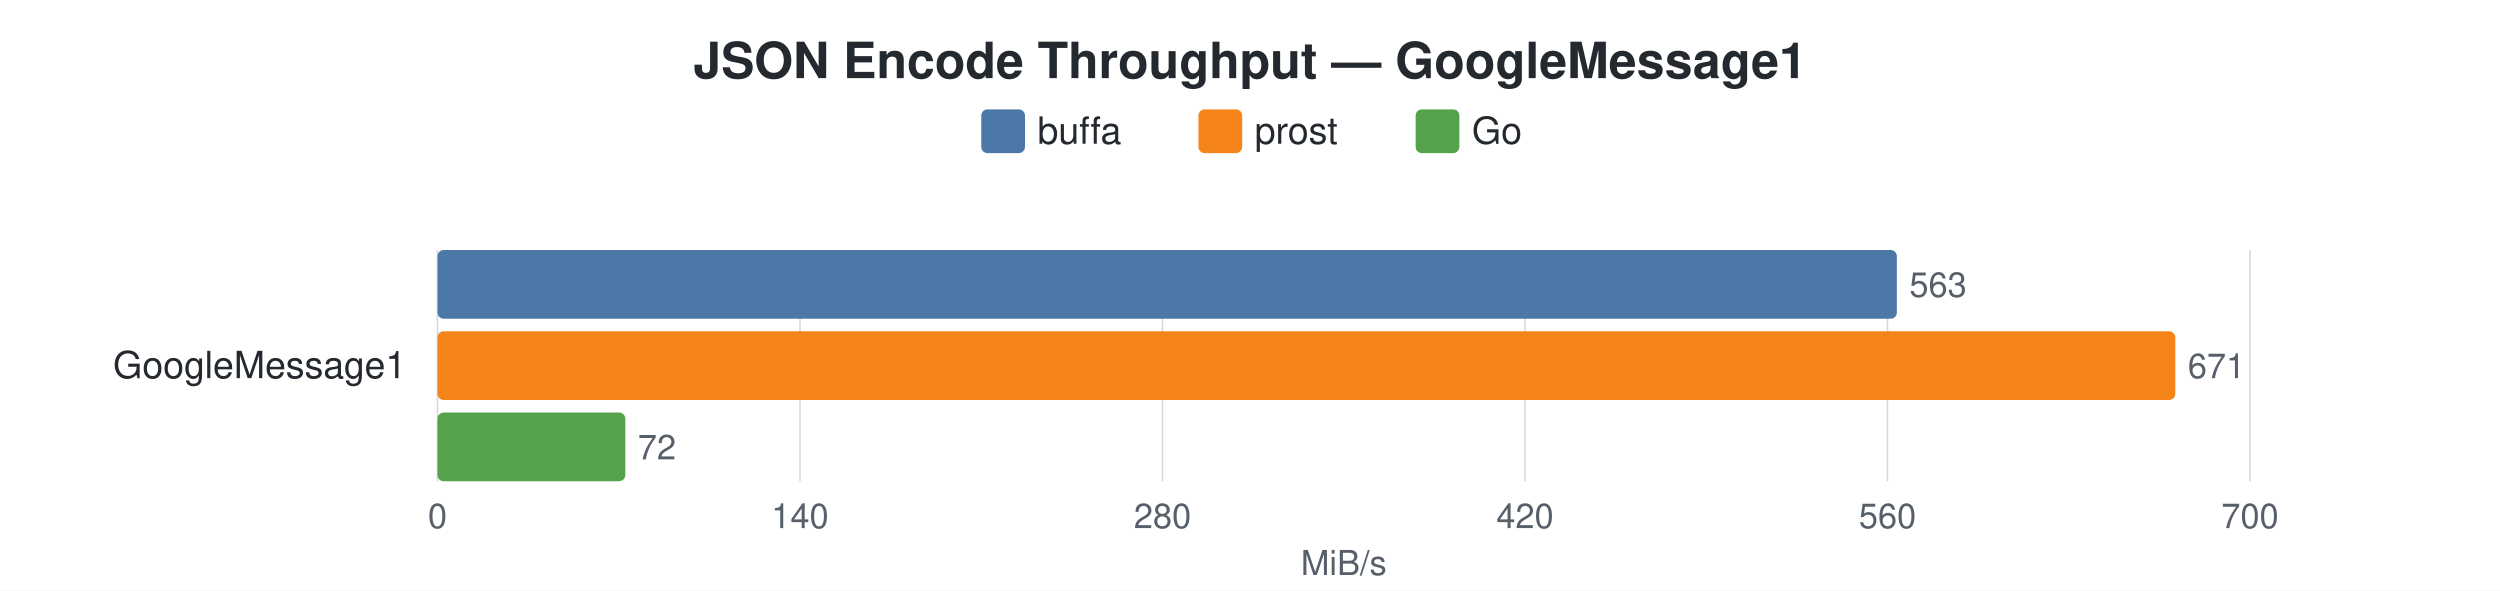
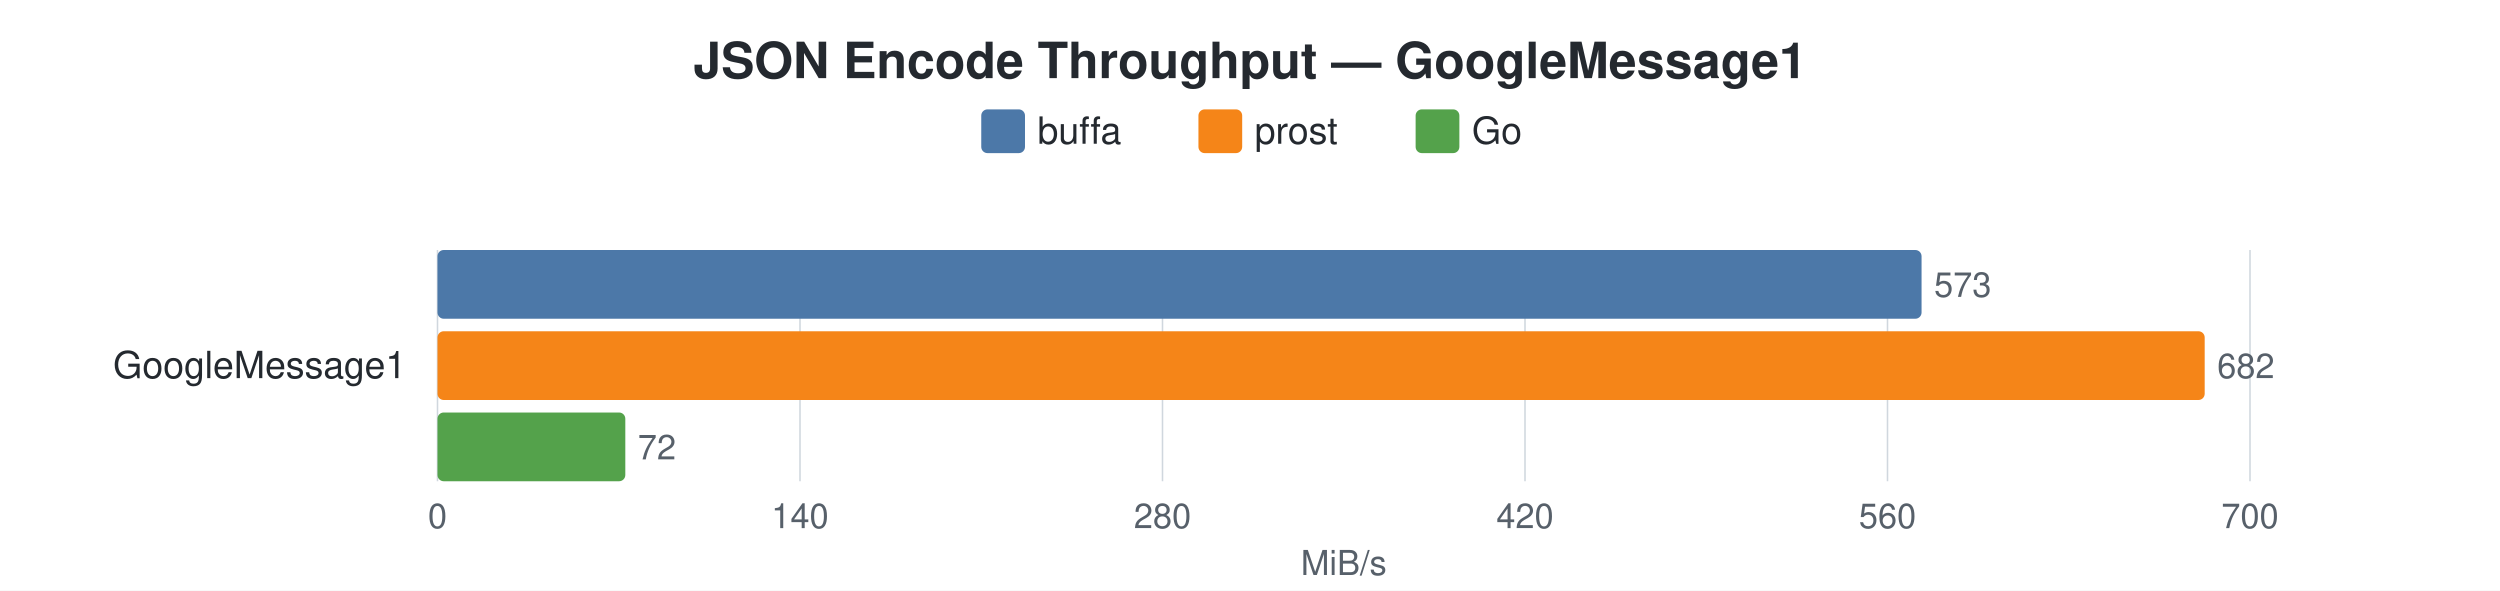
<svg xmlns="http://www.w3.org/2000/svg" width="800" height="189" viewBox="0 0 800 189">
  <style>
    text { font-family: -apple-system, BlinkMacSystemFont, "Segoe UI", Helvetica, Arial, sans-serif; }
    .title { font-size: 16px; font-weight: 600; fill: #24292f; }
    .label { font-size: 12px; fill: #24292f; }
    .value { font-size: 11px; fill: #57606a; }
    .axis-label { font-size: 11px; fill: #57606a; }
    .legend-text { font-size: 12px; fill: #24292f; }
    .grid { stroke: #d0d7de; stroke-width: 0.5; }
  </style>
  <rect width="100%" height="100%" fill="white" />
  <text x="400.0" y="25" text-anchor="middle" class="title">JSON Encode Throughput — GoogleMessage1</text>
  <rect x="314" y="35" width="14" height="14" rx="2" fill="#4C78A8" />
  <text x="332" y="46" class="legend-text">buffa</text>
  <rect x="383.5" y="35" width="14" height="14" rx="2" fill="#F58518" />
  <text x="401.5" y="46" class="legend-text">prost</text>
  <rect x="453" y="35" width="14" height="14" rx="2" fill="#54A24B" />
  <text x="471" y="46" class="legend-text">Go</text>
  <line x1="140.0" y1="80" x2="140.0" y2="154" class="grid" />
  <text x="140.0" y="169" text-anchor="middle" class="axis-label">0</text>
  <line x1="256.0" y1="80" x2="256.0" y2="154" class="grid" />
  <text x="256.0" y="169" text-anchor="middle" class="axis-label">140</text>
  <line x1="372.0" y1="80" x2="372.0" y2="154" class="grid" />
  <text x="372.0" y="169" text-anchor="middle" class="axis-label">280</text>
  <line x1="488.0" y1="80" x2="488.0" y2="154" class="grid" />
  <text x="488.0" y="169" text-anchor="middle" class="axis-label">420</text>
  <line x1="604.0" y1="80" x2="604.0" y2="154" class="grid" />
  <text x="604.0" y="169" text-anchor="middle" class="axis-label">560</text>
  <line x1="720.0" y1="80" x2="720.0" y2="154" class="grid" />
  <text x="720.0" y="169" text-anchor="middle" class="axis-label">700</text>
  <text x="430.0" y="184" text-anchor="middle" class="axis-label">MiB/s</text>
  <text x="130" y="121.0" text-anchor="end" class="label">GoogleMessage1</text>
-   <rect x="140" y="80.0" width="467.0" height="22" rx="2" fill="#4C78A8" />
-   <text x="611.0" y="95.0" class="value">563</text>
-   <rect x="140" y="106.0" width="556.1" height="22" rx="2" fill="#F58518" />
-   <text x="700.1" y="121.0" class="value">671</text>
+   <rect x="140" y="80.0" width="474.9" height="22" rx="2" fill="#4C78A8" />
+   <text x="618.9" y="95.0" class="value">573</text>
+   <rect x="140" y="106.0" width="565.5" height="22" rx="2" fill="#F58518" />
+   <text x="709.5" y="121.0" class="value">682</text>
  <rect x="140" y="132.0" width="60.1" height="22" rx="2" fill="#54A24B" />
  <text x="204.1" y="147.0" class="value">72</text>
</svg>
